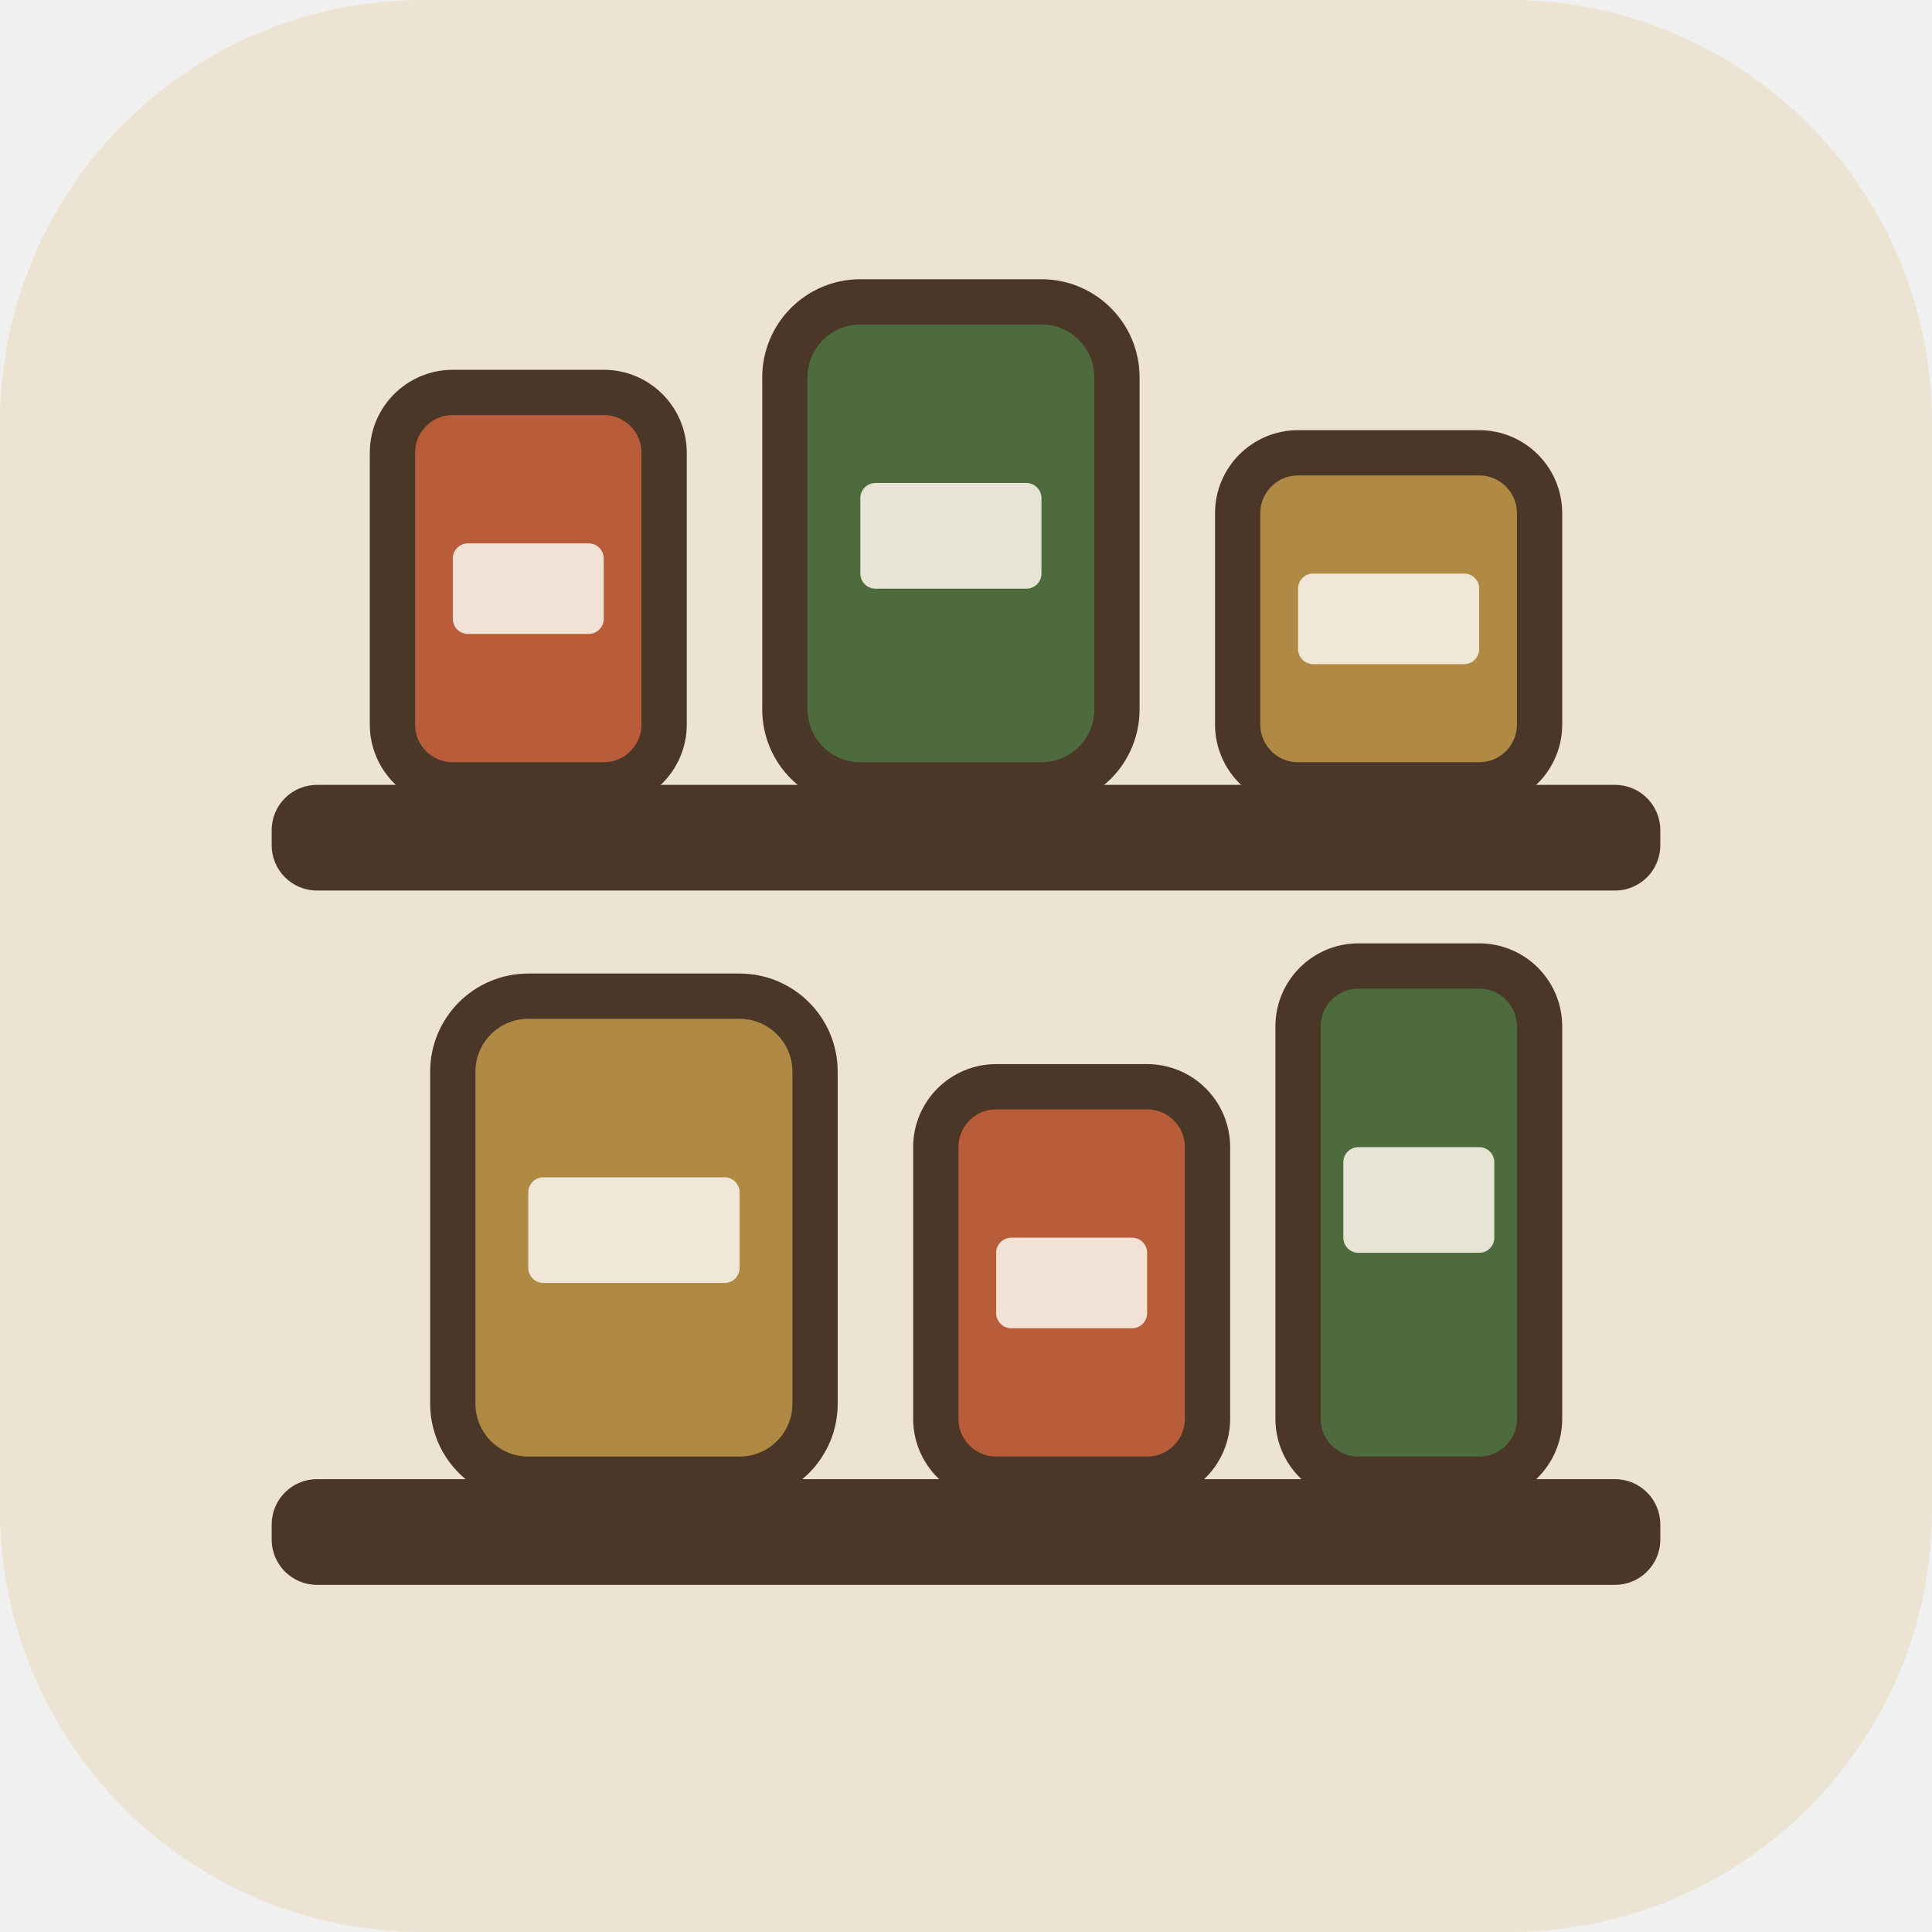
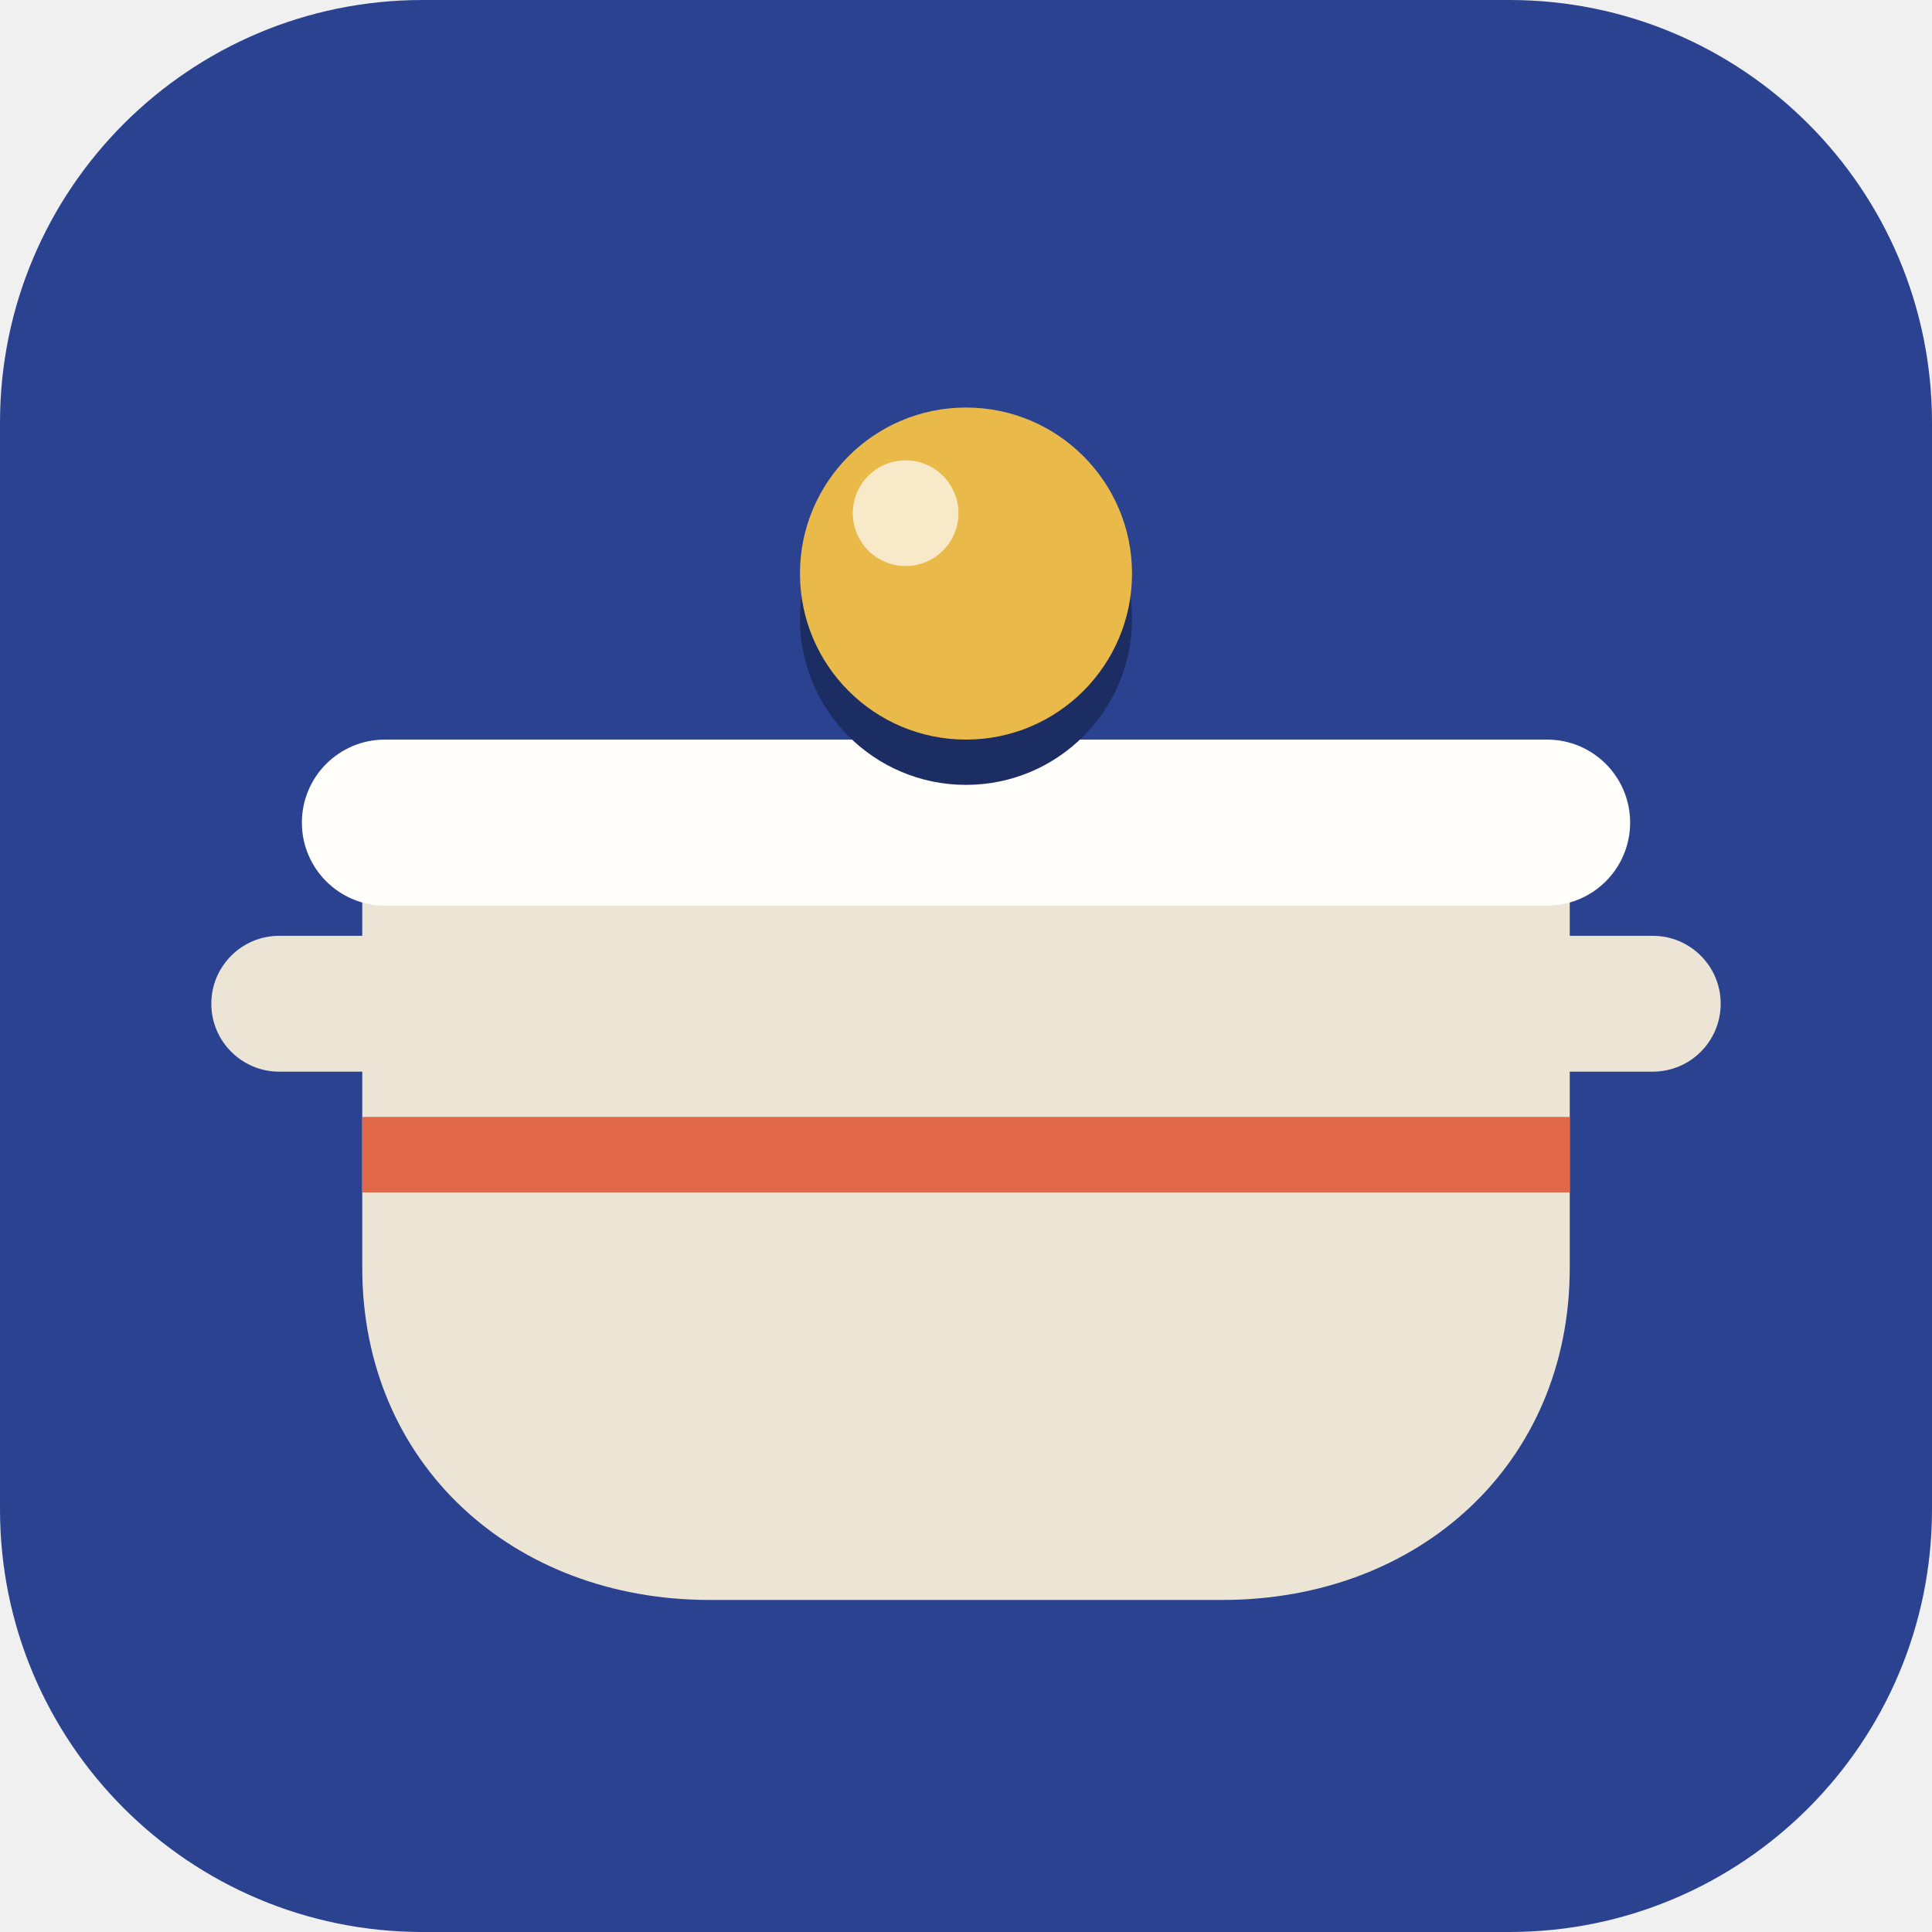
<svg xmlns="http://www.w3.org/2000/svg" viewBox="0 0 128 128">
-   <rect width="128" height="128" rx="28" fill="#EDE3D3" />
-   <rect x="18" y="52" width="92" height="7" rx="3" fill="#4A3728" />
-   <rect x="18" y="98" width="92" height="7" rx="3" fill="#4A3728" />
-   <g stroke="#4A3728" stroke-width="3">
-     <rect x="26" y="26" width="18" height="26" rx="4" fill="#B85C3A" />
-     <rect x="52" y="20" width="22" height="32" rx="5" fill="#4E6B3D" />
-     <rect x="82" y="30" width="20" height="22" rx="4" fill="#B08A45" />
-     <rect x="30" y="66" width="24" height="32" rx="5" fill="#B08A45" />
-     <rect x="62" y="72" width="18" height="26" rx="4" fill="#B85C3A" />
-     <rect x="86" y="64" width="16" height="34" rx="4" fill="#4E6B3D" />
-   </g>
-   <g fill="#F7F1E6" opacity="0.9">
-     <rect x="30" y="36" width="10" height="6" rx="1" />
-     <rect x="57" y="32" width="12" height="7" rx="1" />
-     <rect x="86" y="38" width="12" height="6" rx="1" />
-     <rect x="35" y="78" width="14" height="7" rx="1" />
-     <rect x="66" y="82" width="10" height="6" rx="1" />
-     <rect x="89" y="76" width="10" height="7" rx="1" />
-   </g>
+   <rect width="128" height="128" rx="28" fill="#2a4290" />
+   <rect x="14" y="62" width="16" height="9" rx="4.5" fill="#ece5d6" />
+   <rect x="98" y="62" width="16" height="9" rx="4.5" fill="#ece5d6" />
+   <path d="M24 58h80v26c0 13-10 22-23 22H47c-13 0-23-9-23-22z" fill="#ece5d6" />
+   <rect x="20" y="49" width="88" height="11" rx="5.5" fill="#fffefb" />
+   <rect x="24" y="74" width="80" height="5" fill="#e2684a" />
+   <circle cx="64" cy="38" r="11" fill="#1c2d63" transform="translate(0 3)" />
+   <circle cx="64" cy="38" r="11" fill="#e9b949" />
+   <circle cx="60" cy="34" r="3.5" fill="#fff" opacity="0.7" />
</svg>
